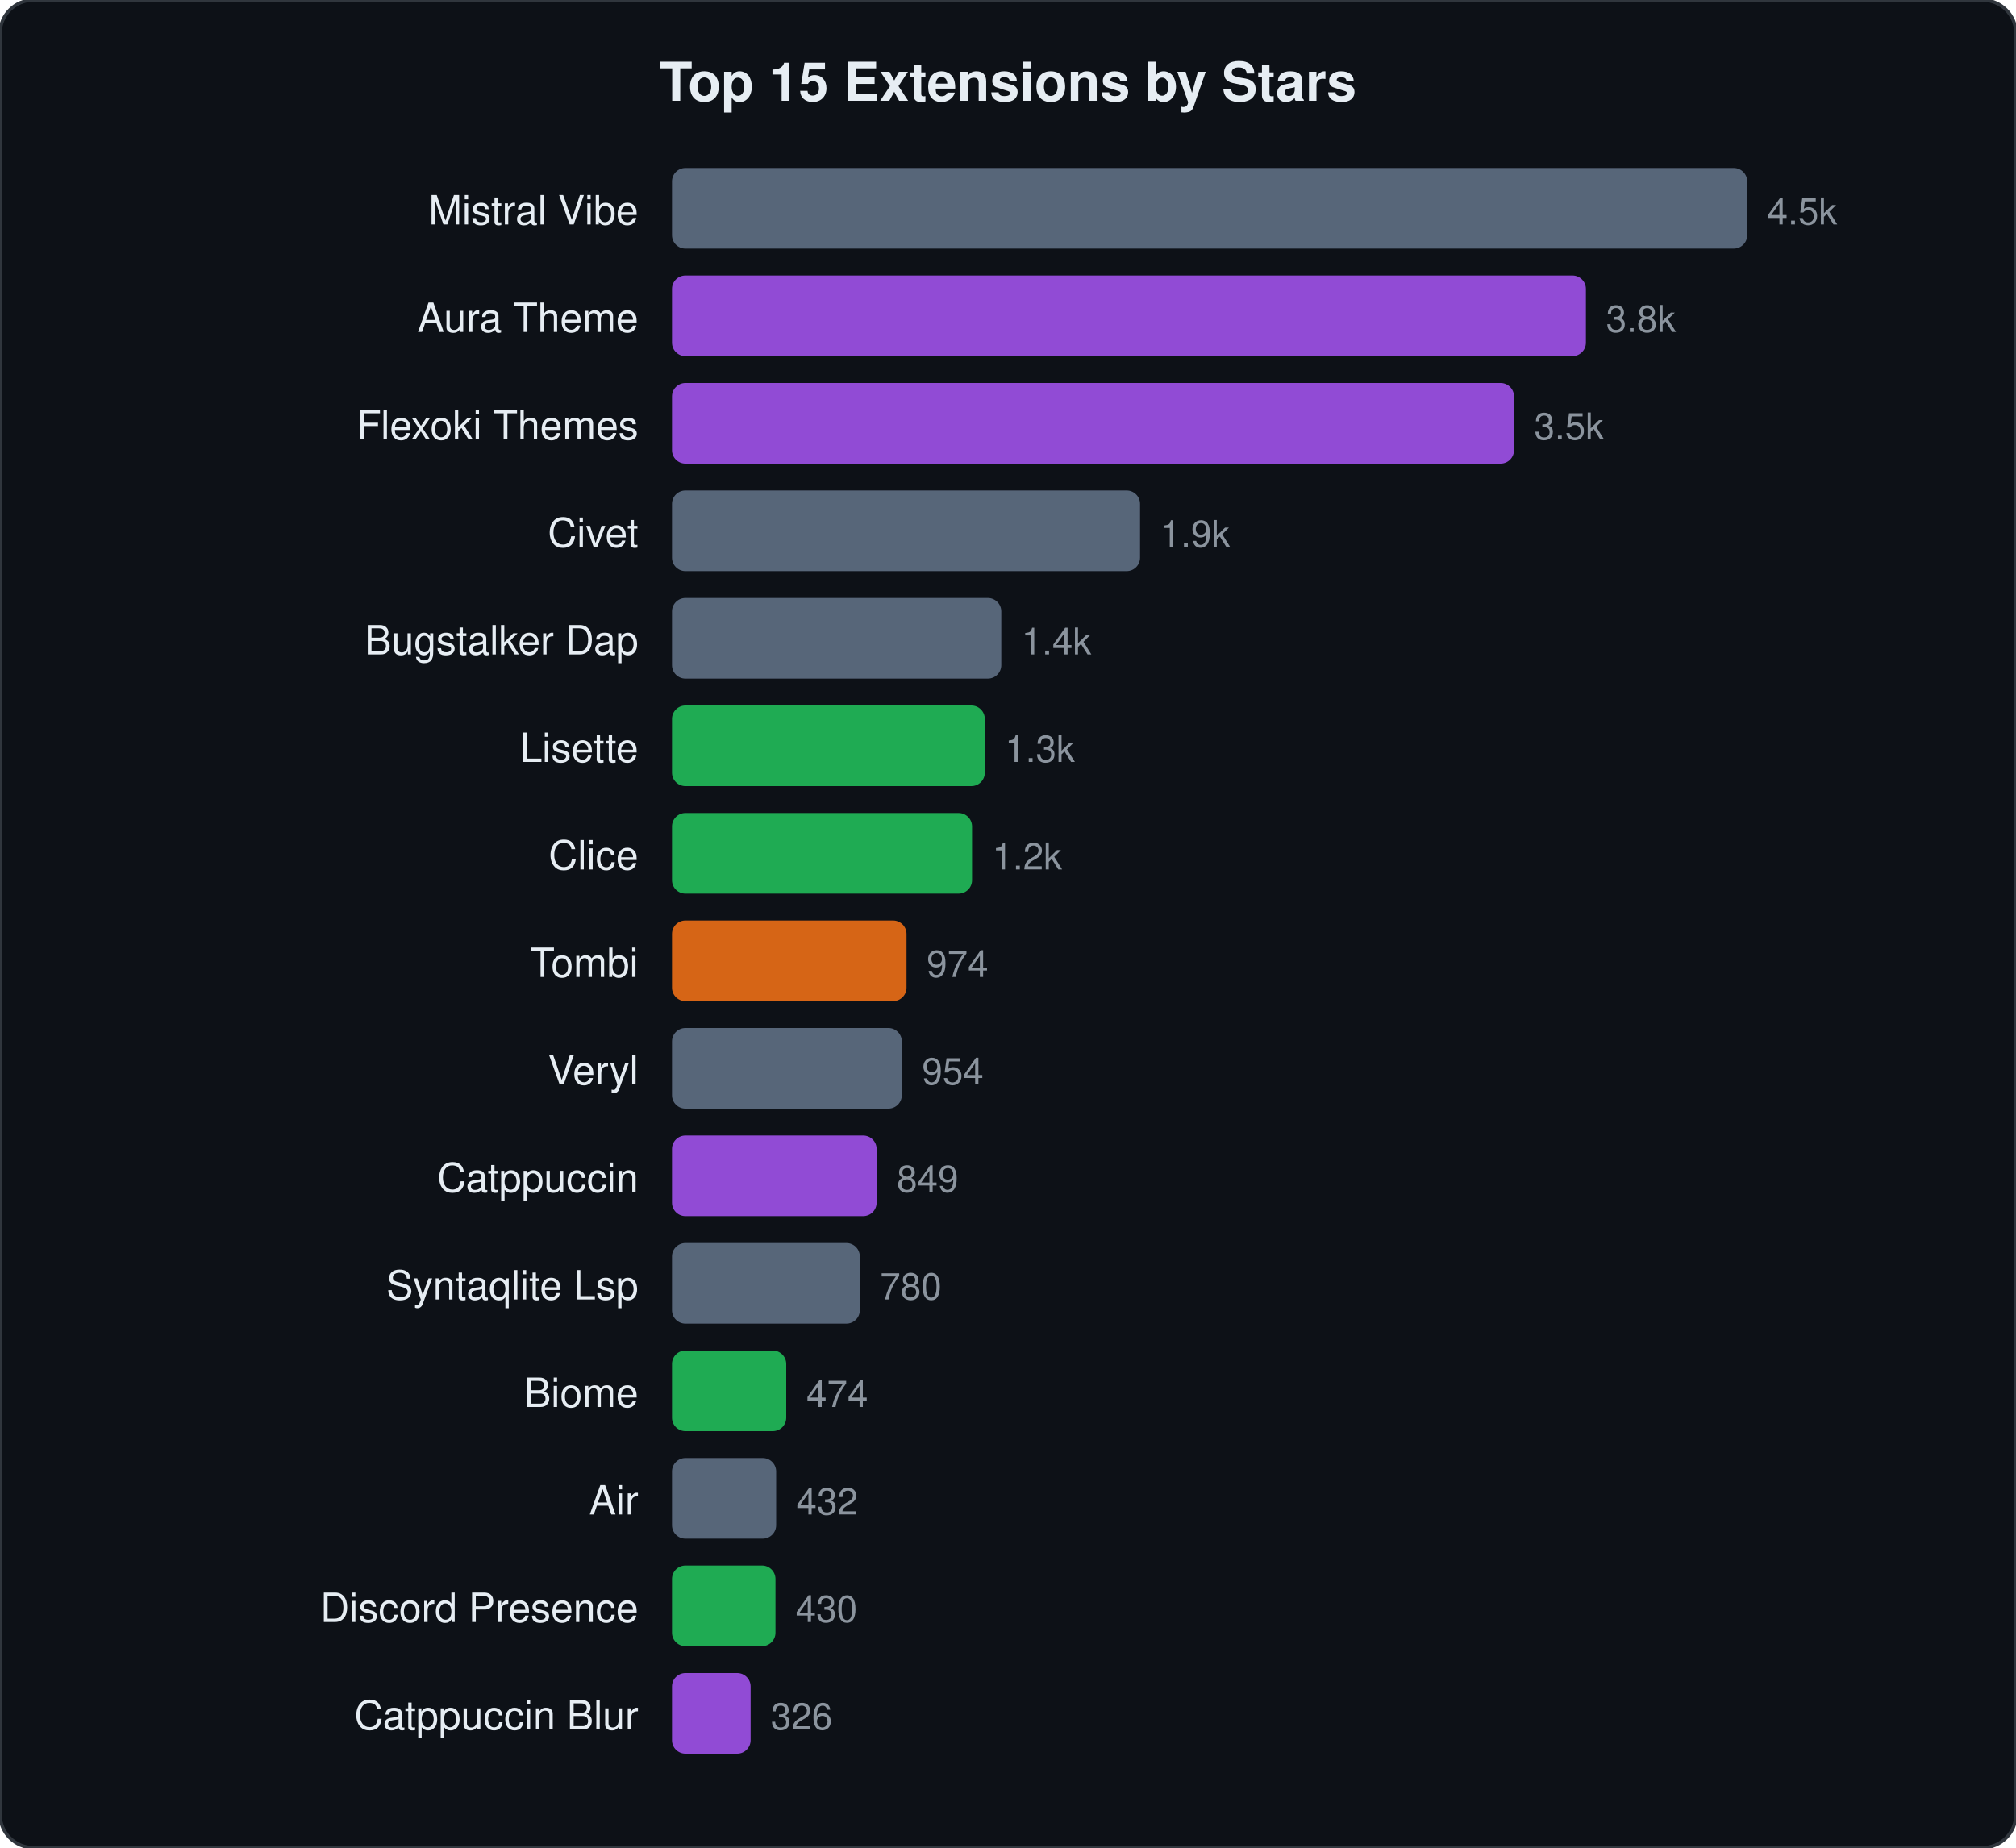
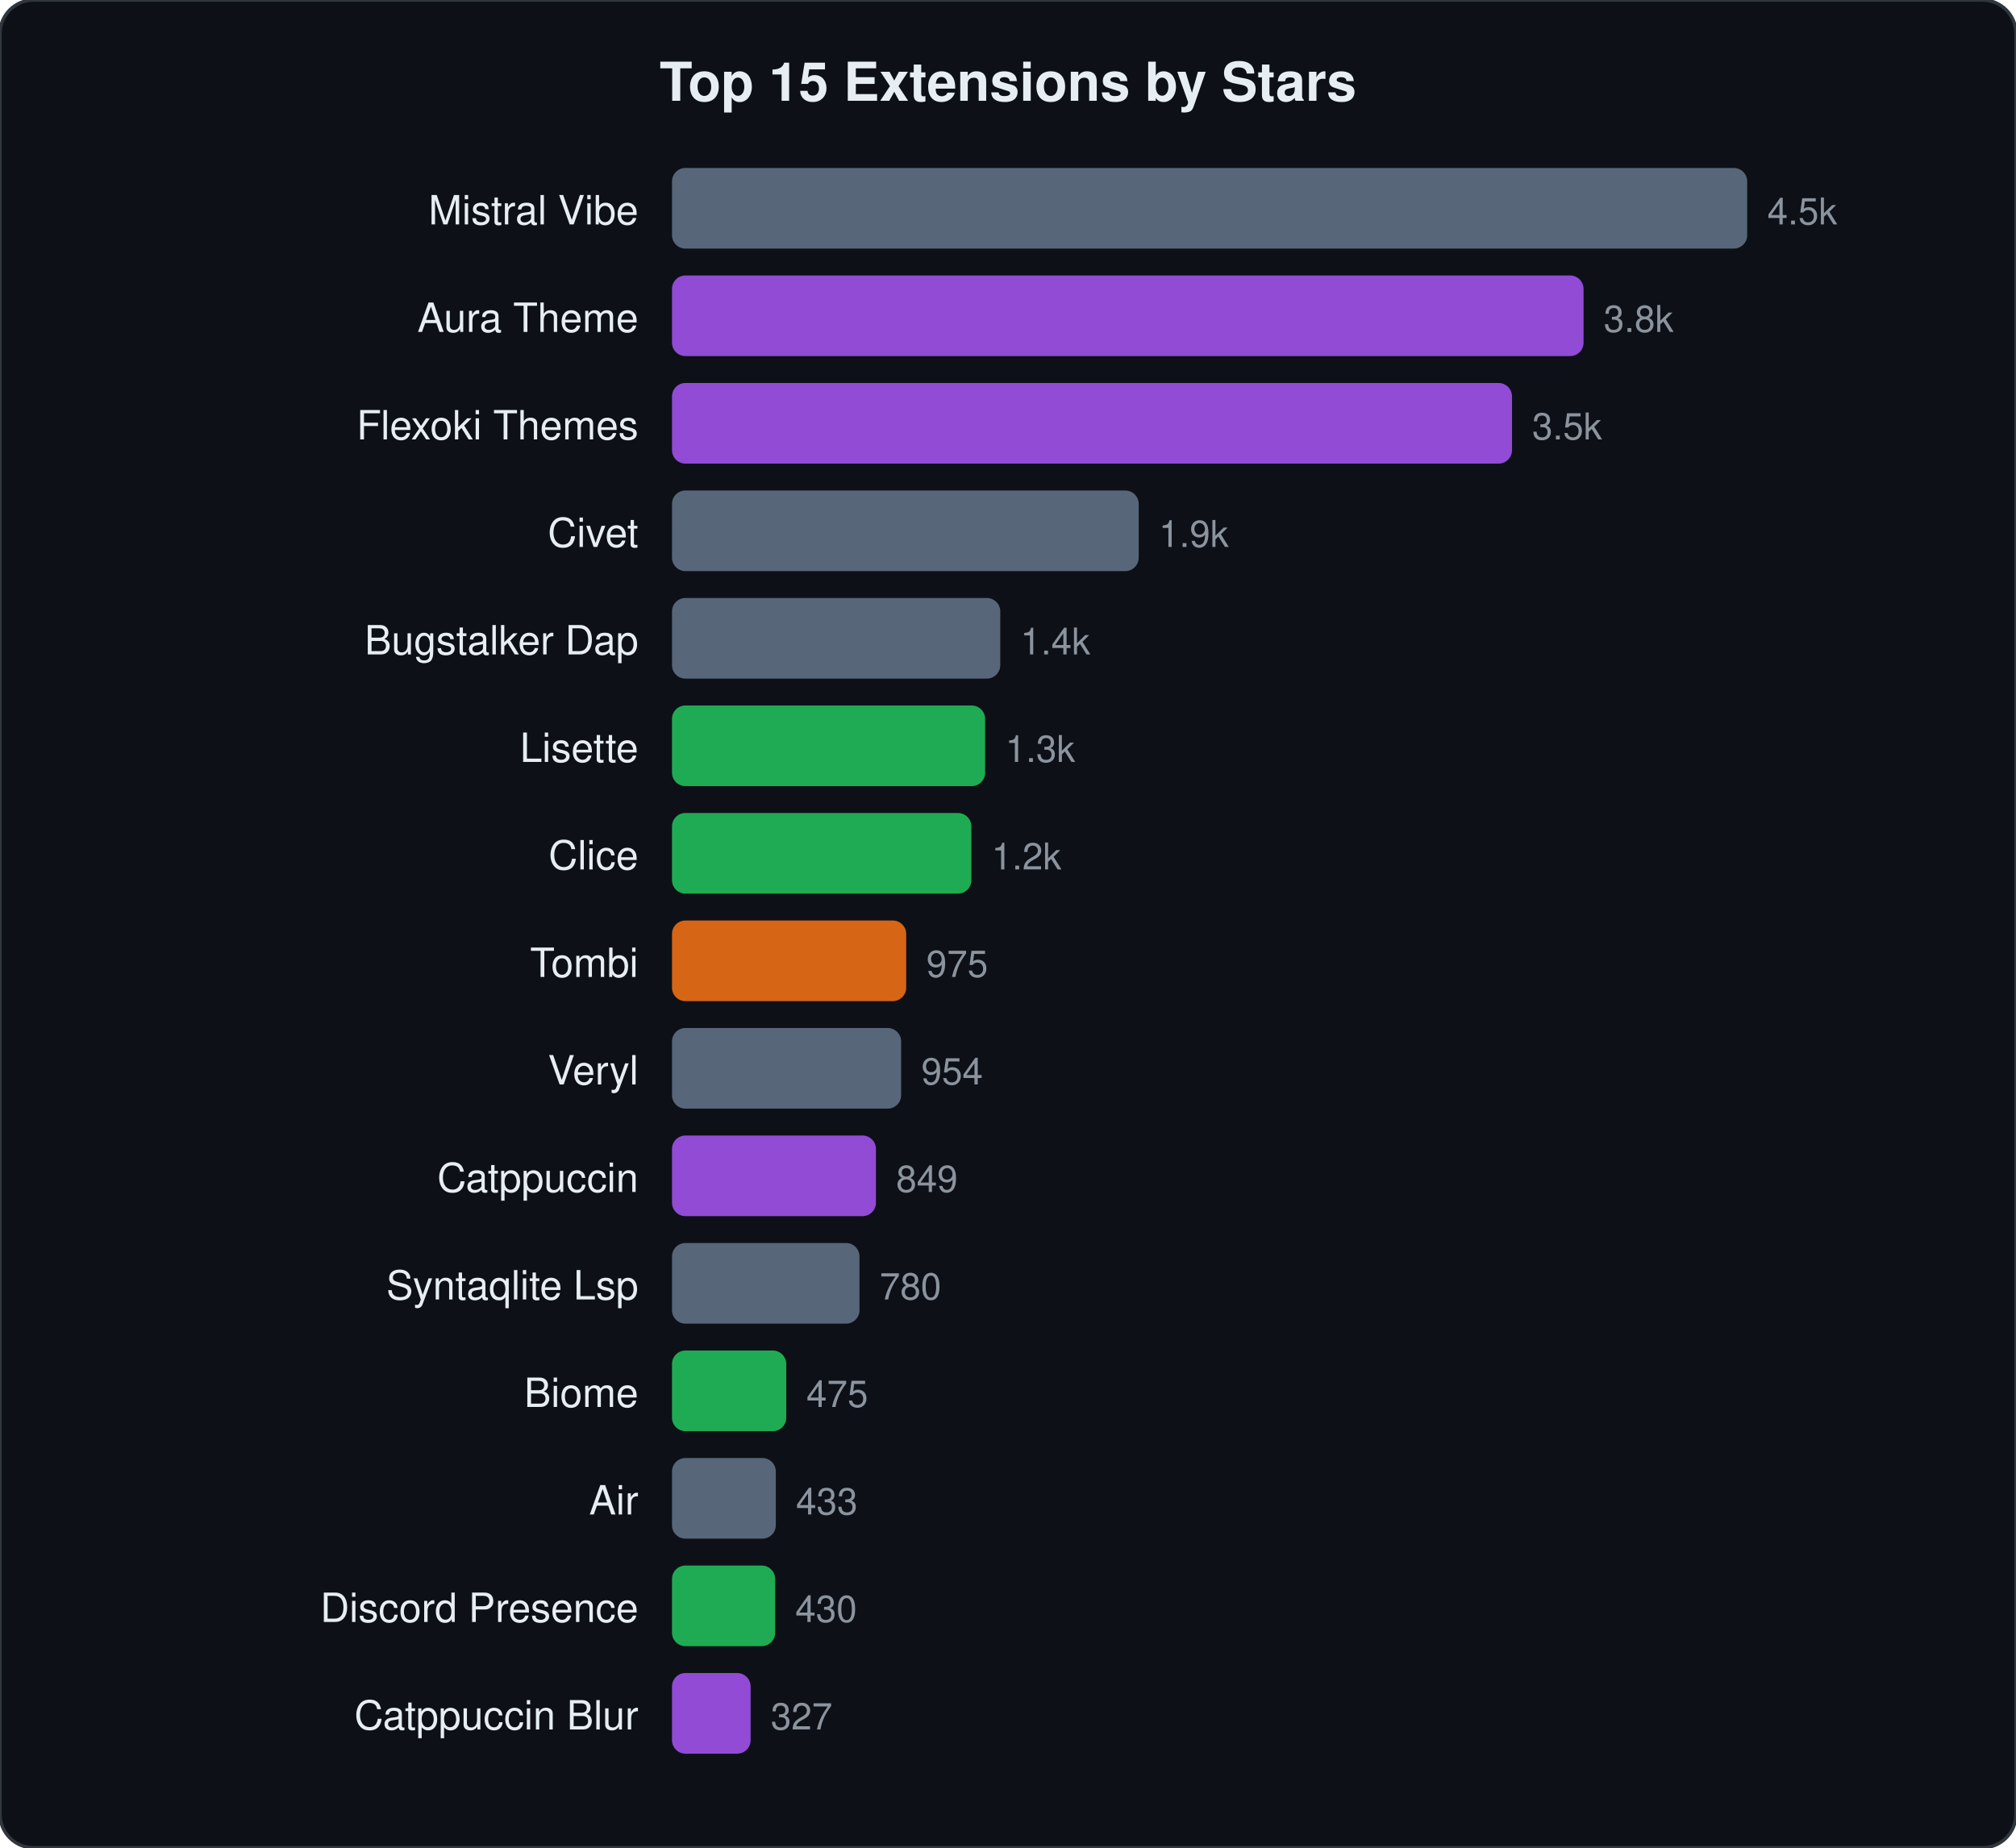
<svg xmlns="http://www.w3.org/2000/svg" viewBox="0 0 600 550" width="600" height="550">
  <style>text{font-family:-apple-system,BlinkMacSystemFont,"Segoe UI",Helvetica,Arial,sans-serif;fill:#e6edf3}.name{font-size:12px}.stars{font-size:11px;fill:#8b949e}.title{font-size:16px;font-weight:600}</style>
  <rect width="600" height="550" rx="10" fill="#0d1117" stroke="#30363d" stroke-width="1" />
  <text x="300" y="30" text-anchor="middle" class="title">Top 15 Extensions by Stars</text>
  <text x="190" y="66.8" text-anchor="end" class="name">Mistral Vibe</text>
  <rect x="200" y="50.0" width="320.0" height="24" rx="4" fill="#64748b" opacity="0.85" />
  <text x="526.0" y="66.8" class="stars">4.5k</text>
  <text x="190" y="98.8" text-anchor="end" class="name">Aura Theme</text>
-   <rect x="200" y="82.0" width="272.0" height="24" rx="4" fill="#a855f7" opacity="0.85" />
-   <text x="478.0" y="98.8" class="stars">3.8k</text>
+   <rect x="200" y="82.0" width="271.3" height="24" rx="4" fill="#a855f7" opacity="0.85" />
+   <text x="477.3" y="98.8" class="stars">3.8k</text>
  <text x="190" y="130.8" text-anchor="end" class="name">Flexoki Themes</text>
-   <rect x="200" y="114.0" width="250.6" height="24" rx="4" fill="#a855f7" opacity="0.85" />
-   <text x="456.6" y="130.8" class="stars">3.5k</text>
+   <rect x="200" y="114.0" width="250.0" height="24" rx="4" fill="#a855f7" opacity="0.85" />
+   <text x="456.0" y="130.8" class="stars">3.5k</text>
  <text x="190" y="162.8" text-anchor="end" class="name">Civet</text>
-   <rect x="200" y="146.0" width="139.3" height="24" rx="4" fill="#64748b" opacity="0.85" />
-   <text x="345.3" y="162.8" class="stars">1.9k</text>
+   <rect x="200" y="146.0" width="138.9" height="24" rx="4" fill="#64748b" opacity="0.85" />
+   <text x="344.9" y="162.8" class="stars">1.9k</text>
  <text x="190" y="194.8" text-anchor="end" class="name">Bugstalker Dap</text>
-   <rect x="200" y="178.0" width="98.0" height="24" rx="4" fill="#64748b" opacity="0.85" />
-   <text x="304.0" y="194.8" class="stars">1.4k</text>
+   <rect x="200" y="178.0" width="97.7" height="24" rx="4" fill="#64748b" opacity="0.85" />
+   <text x="303.7" y="194.8" class="stars">1.4k</text>
  <text x="190" y="226.8" text-anchor="end" class="name">Lisette</text>
-   <rect x="200" y="210.0" width="93.1" height="24" rx="4" fill="#22c55e" opacity="0.85" />
-   <text x="299.1" y="226.8" class="stars">1.3k</text>
+   <rect x="200" y="210.0" width="93.2" height="24" rx="4" fill="#22c55e" opacity="0.85" />
+   <text x="299.2" y="226.8" class="stars">1.3k</text>
  <text x="190" y="258.8" text-anchor="end" class="name">Clice</text>
-   <rect x="200" y="242.0" width="89.3" height="24" rx="4" fill="#22c55e" opacity="0.85" />
-   <text x="295.3" y="258.8" class="stars">1.2k</text>
+   <rect x="200" y="242.0" width="89.1" height="24" rx="4" fill="#22c55e" opacity="0.85" />
+   <text x="295.1" y="258.8" class="stars">1.2k</text>
  <text x="190" y="290.8" text-anchor="end" class="name">Tombi</text>
-   <rect x="200" y="274.0" width="69.8" height="24" rx="4" fill="#f97316" opacity="0.85" />
-   <text x="275.8" y="290.8" class="stars">974</text>
+   <rect x="200" y="274.0" width="69.7" height="24" rx="4" fill="#f97316" opacity="0.85" />
+   <text x="275.7" y="290.8" class="stars">975</text>
  <text x="190" y="322.8" text-anchor="end" class="name">Veryl</text>
-   <rect x="200" y="306.0" width="68.4" height="24" rx="4" fill="#64748b" opacity="0.85" />
-   <text x="274.4" y="322.8" class="stars">954</text>
+   <rect x="200" y="306.0" width="68.2" height="24" rx="4" fill="#64748b" opacity="0.85" />
+   <text x="274.2" y="322.8" class="stars">954</text>
  <text x="190" y="354.8" text-anchor="end" class="name">Catppuccin</text>
-   <rect x="200" y="338.0" width="60.9" height="24" rx="4" fill="#a855f7" opacity="0.85" />
-   <text x="266.9" y="354.8" class="stars">849</text>
+   <rect x="200" y="338.0" width="60.7" height="24" rx="4" fill="#a855f7" opacity="0.85" />
+   <text x="266.7" y="354.8" class="stars">849</text>
  <text x="190" y="386.8" text-anchor="end" class="name">Syntaqlite Lsp</text>
-   <rect x="200" y="370.0" width="55.9" height="24" rx="4" fill="#64748b" opacity="0.85" />
-   <text x="261.9" y="386.8" class="stars">780</text>
+   <rect x="200" y="370.0" width="55.8" height="24" rx="4" fill="#64748b" opacity="0.85" />
+   <text x="261.8" y="386.8" class="stars">780</text>
  <text x="190" y="418.8" text-anchor="end" class="name">Biome</text>
  <rect x="200" y="402.0" width="34.0" height="24" rx="4" fill="#22c55e" opacity="0.85" />
-   <text x="240.0" y="418.8" class="stars">474</text>
+   <text x="240.0" y="418.8" class="stars">475</text>
  <text x="190" y="450.8" text-anchor="end" class="name">Air</text>
-   <rect x="200" y="434.0" width="31.0" height="24" rx="4" fill="#64748b" opacity="0.85" />
-   <text x="237.0" y="450.8" class="stars">432</text>
+   <rect x="200" y="434.0" width="30.9" height="24" rx="4" fill="#64748b" opacity="0.85" />
+   <text x="236.9" y="450.8" class="stars">433</text>
  <text x="190" y="482.8" text-anchor="end" class="name">Discord Presence</text>
-   <rect x="200" y="466.0" width="30.8" height="24" rx="4" fill="#22c55e" opacity="0.85" />
-   <text x="236.8" y="482.8" class="stars">430</text>
+   <rect x="200" y="466.0" width="30.7" height="24" rx="4" fill="#22c55e" opacity="0.85" />
+   <text x="236.7" y="482.8" class="stars">430</text>
  <text x="190" y="514.8" text-anchor="end" class="name">Catppuccin Blur</text>
  <rect x="200" y="498.0" width="23.4" height="24" rx="4" fill="#a855f7" opacity="0.85" />
-   <text x="229.4" y="514.8" class="stars">326</text>
+   <text x="229.4" y="514.8" class="stars">327</text>
</svg>
